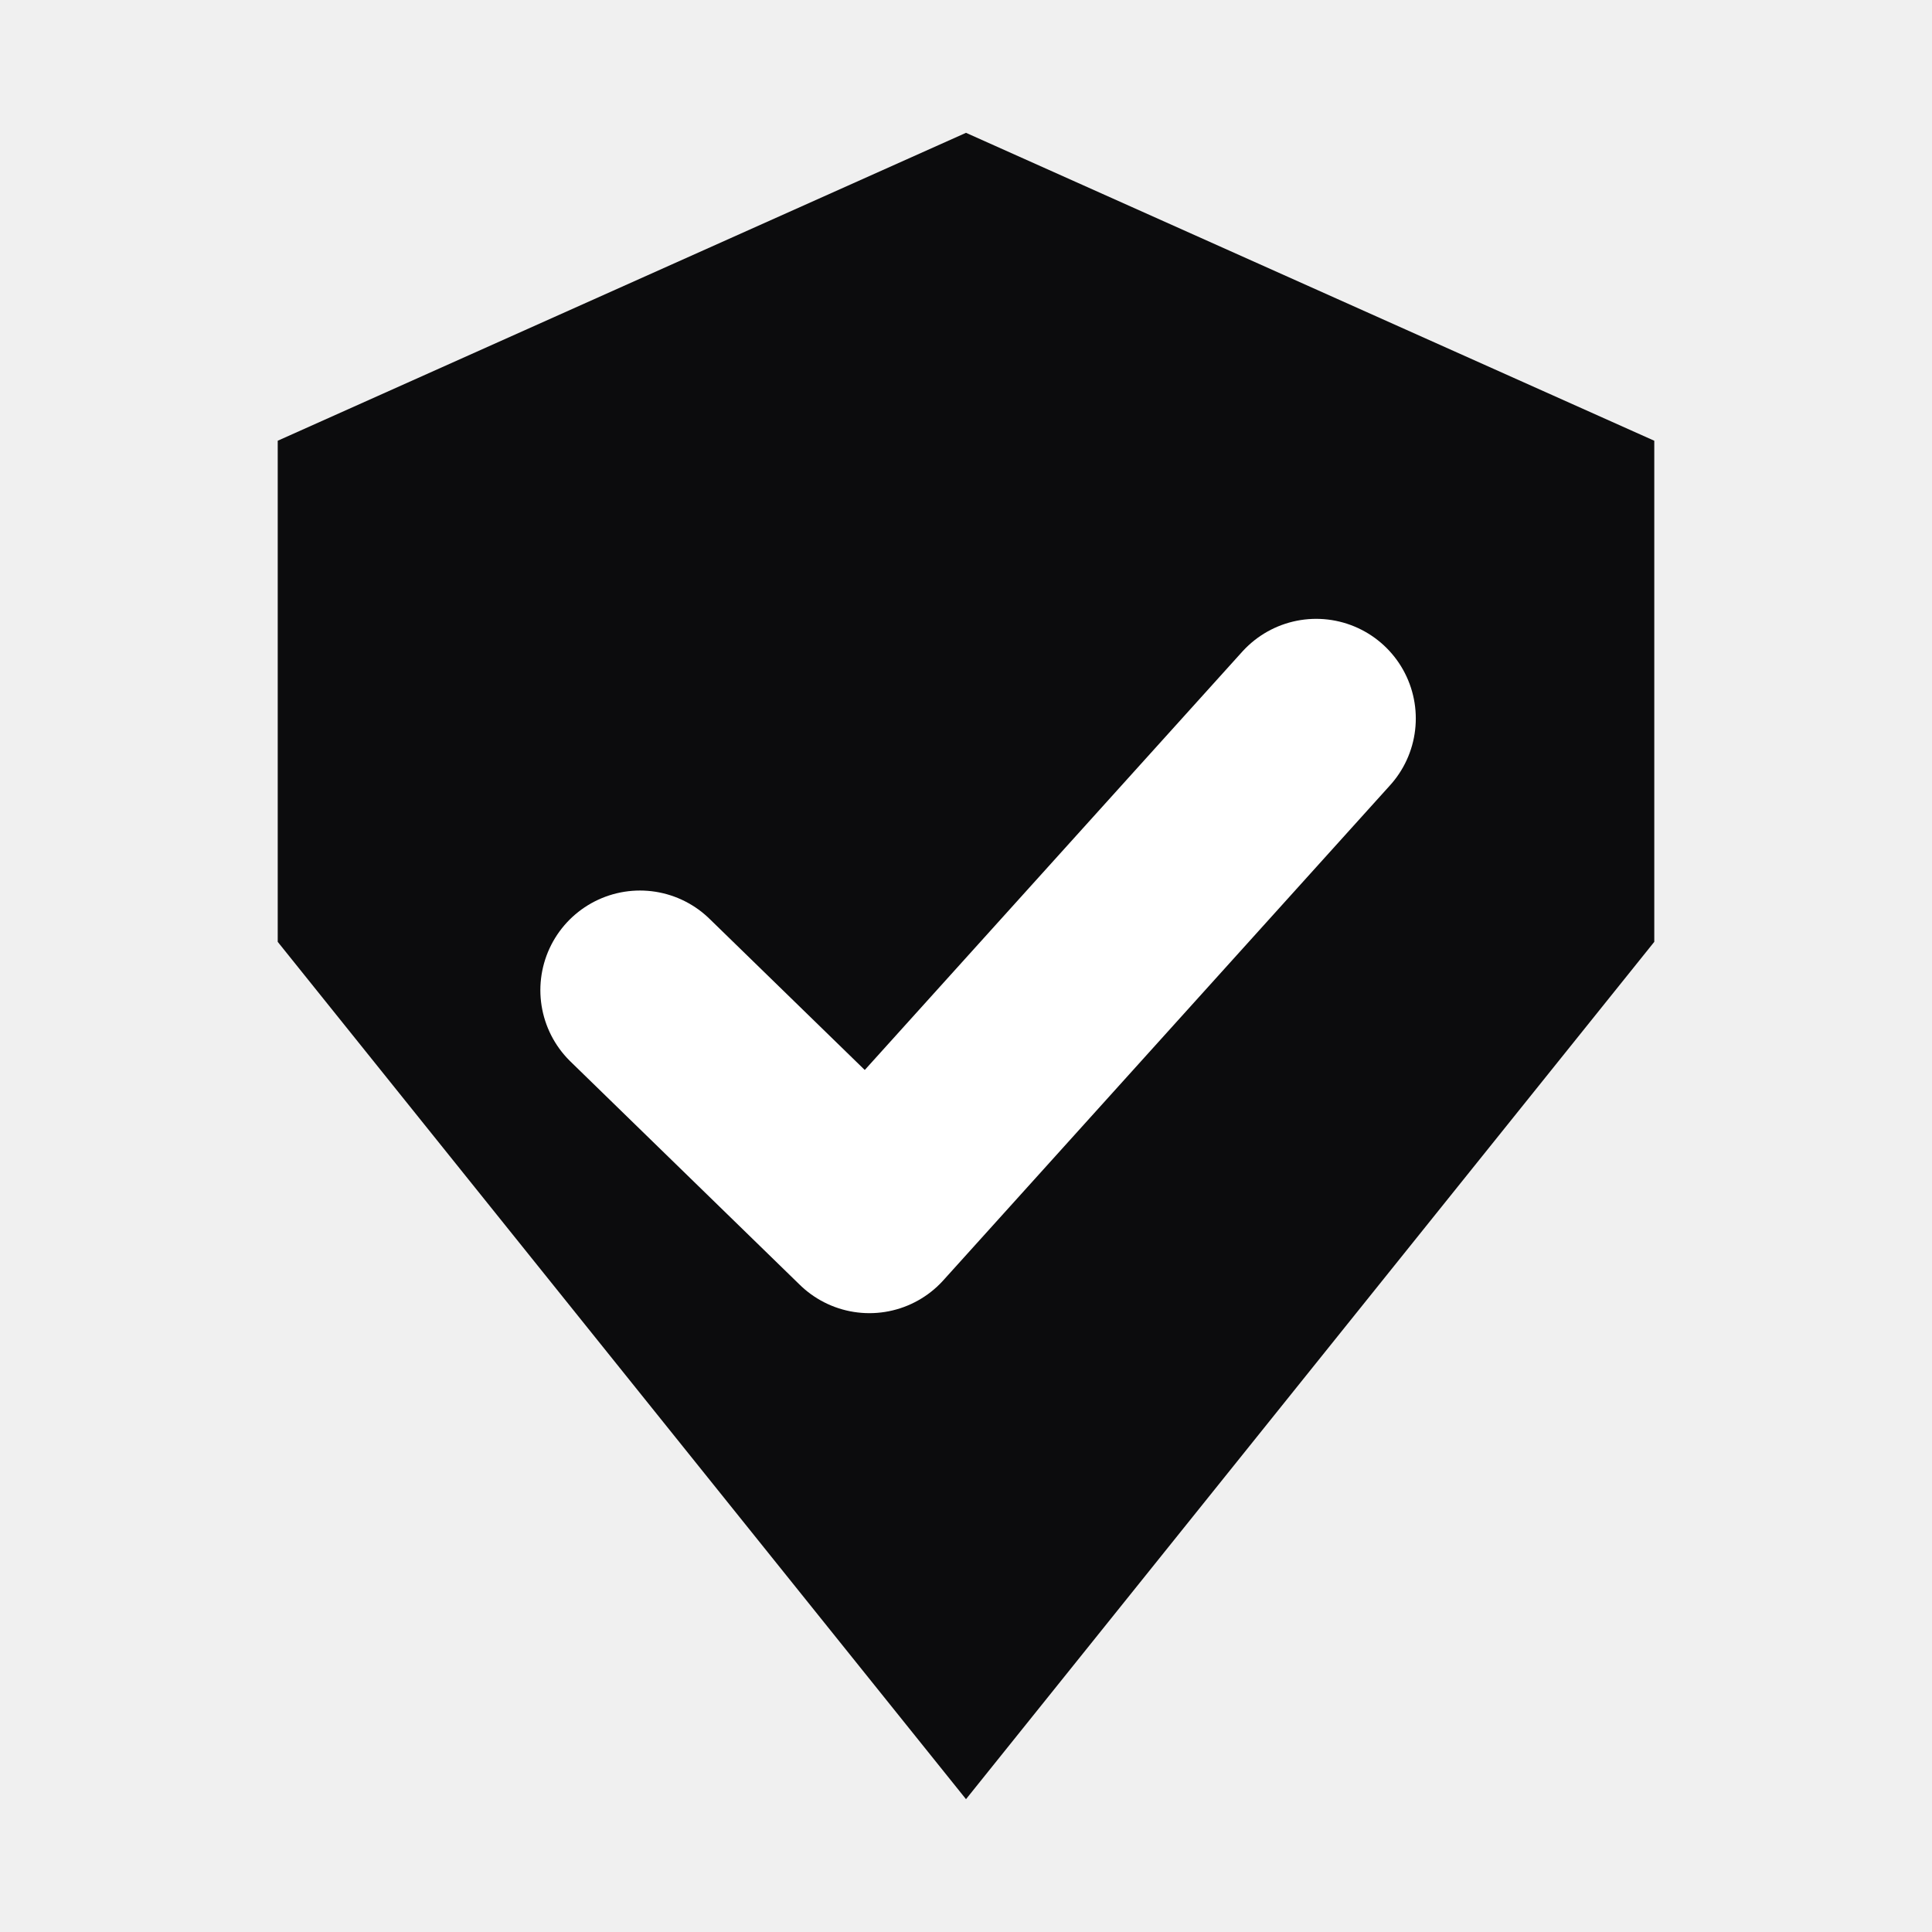
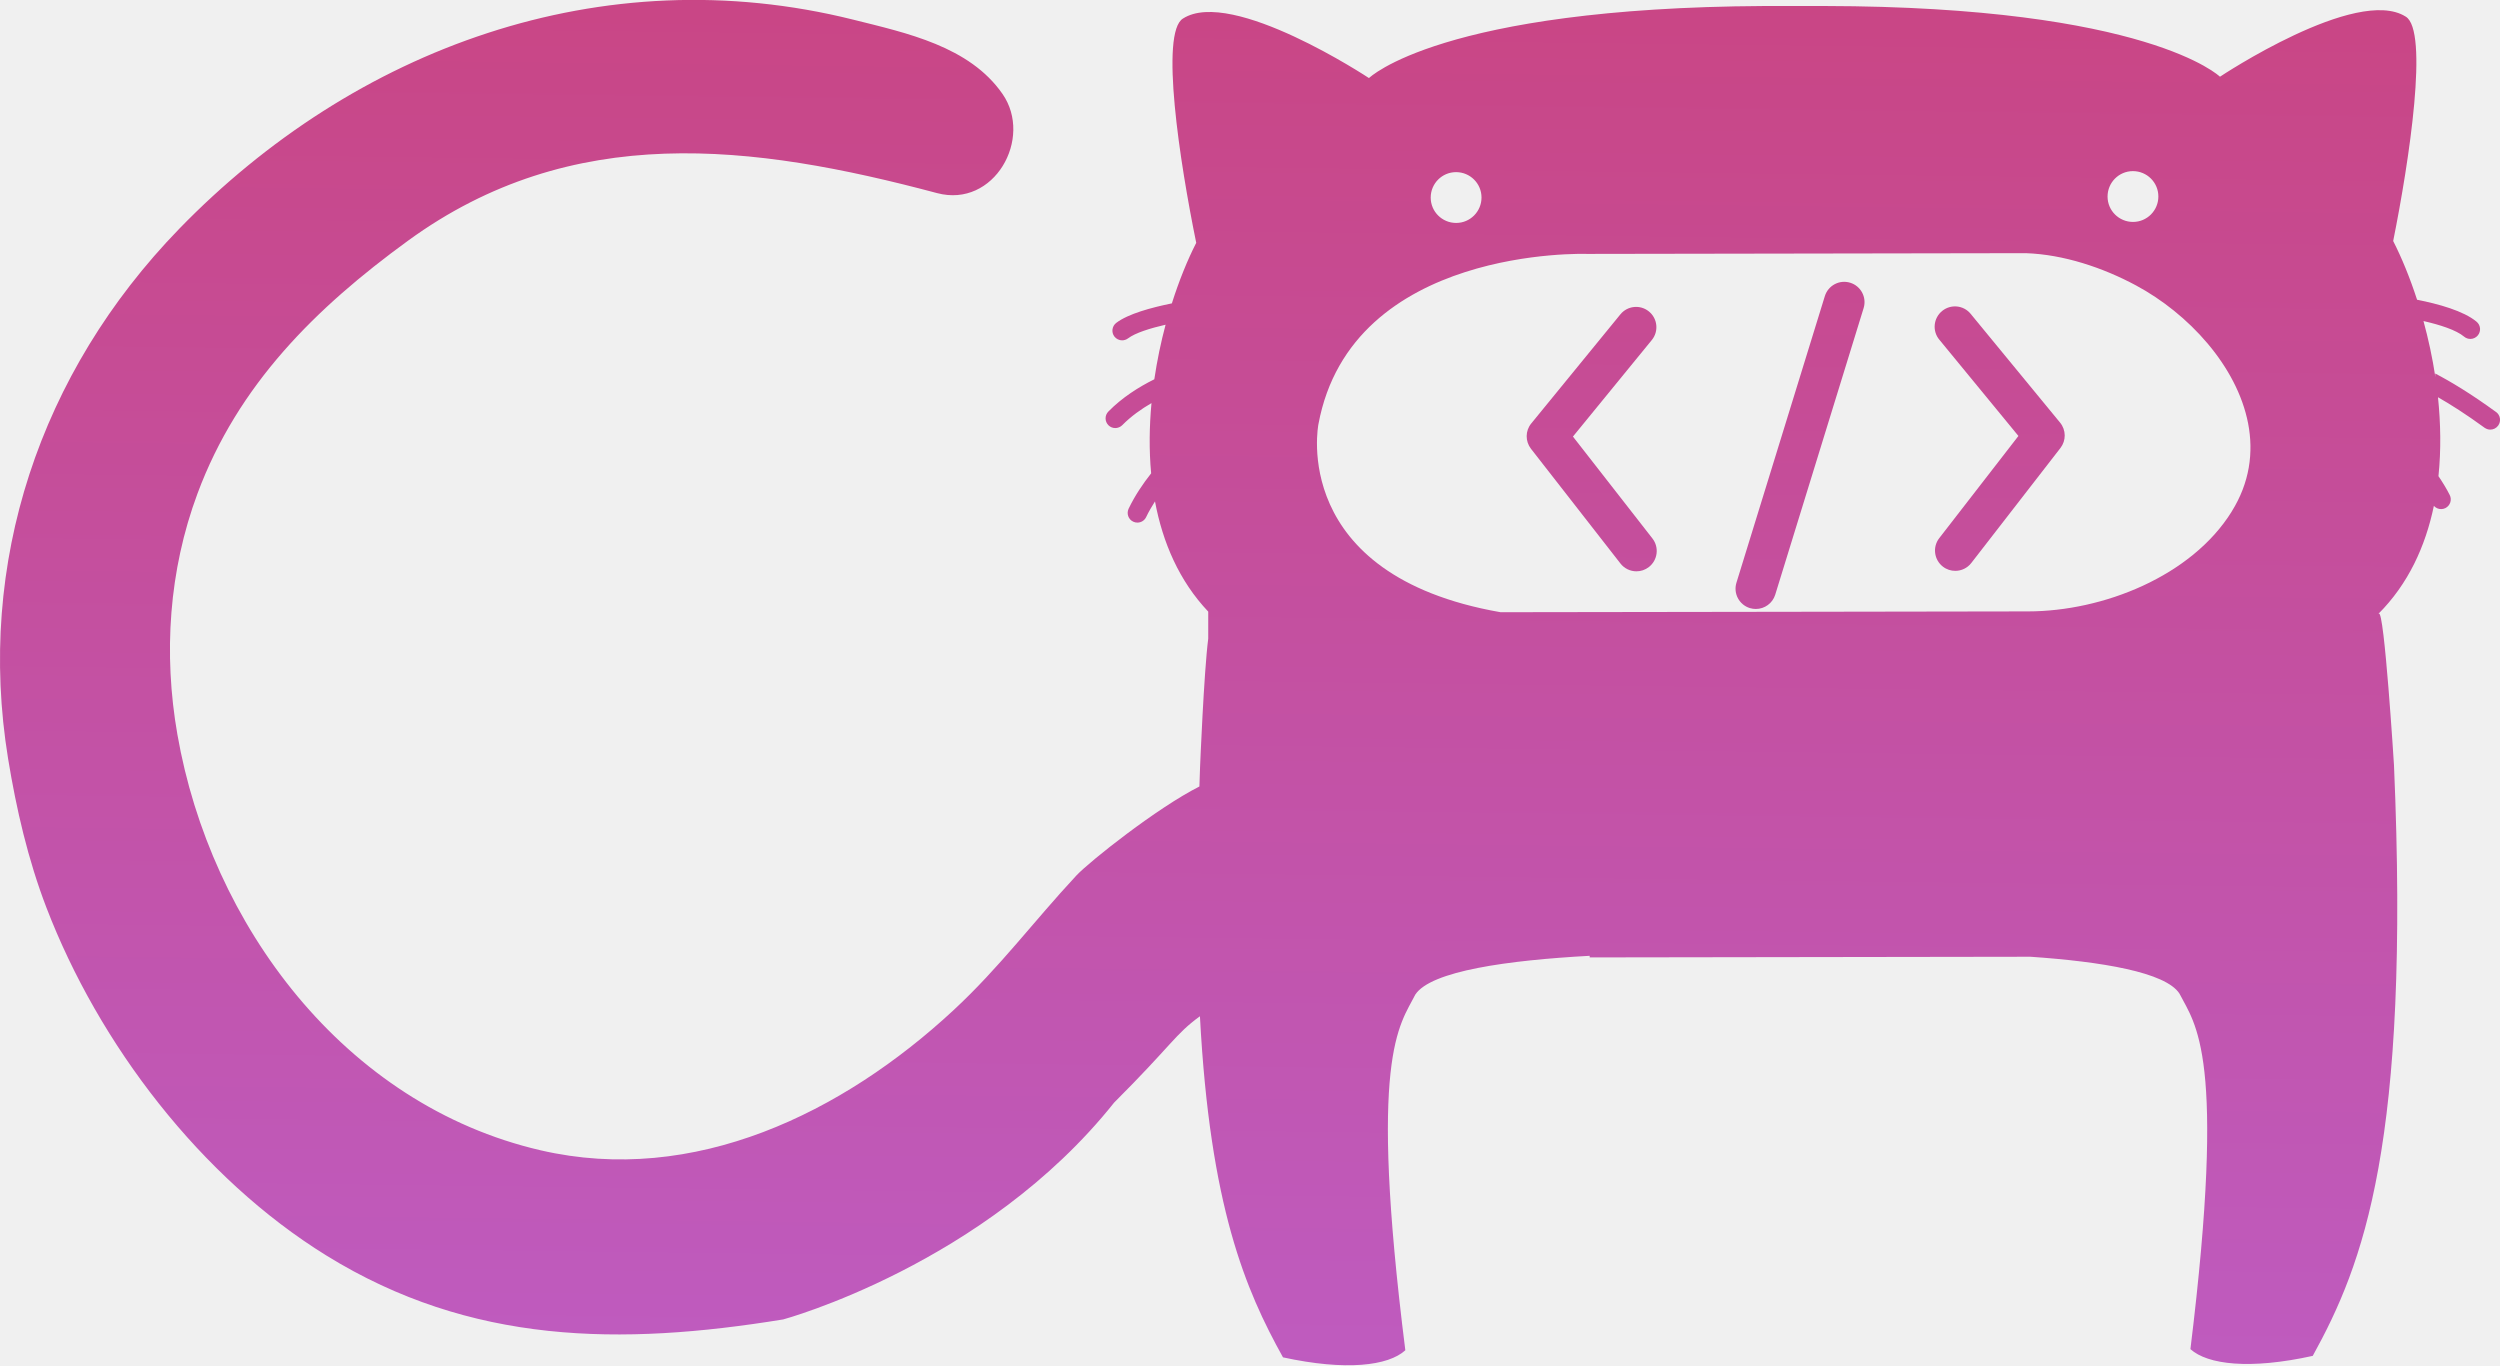
- <svg xmlns="http://www.w3.org/2000/svg" viewBox="0 0 32 32" fill="none">
-   <path class="shield" d="M16 2.2 27.4 7.3v8.3L16 29.8 4.6 15.6V7.3L16 2.2Z" />
-   <path class="check" d="m10.6 16.4 3.8 3.7 7.4-8.2" stroke-width="3.3" stroke-linecap="round" stroke-linejoin="round" />
-   <style>
-         .shield { fill: #0c0c0d; }
-         .check { stroke: #ffffff; }
-         @media (prefers-color-scheme: dark) {
-             .shield { fill: #f5f5f6; }
-             .check { stroke: #0c0c0d; }
-         }
+ <svg xmlns="http://www.w3.org/2000/svg" xmlns:xlink="http://www.w3.org/1999/xlink" id="_圖層_2" data-name="圖層 2" viewBox="0 0 370.5 202.34">
+   <defs>
+     <style>
+       .cls-1 {
+         fill: url(#linear-gradient-2);
+       }
+ 
+       .cls-2 {
+         fill: url(#linear-gradient-3);
+       }
+ 
+       .cls-3 {
+         fill: url(#linear-gradient);
+       }
+ 
+       .cls-4 {
+         fill: url(#linear-gradient-4);
+       }
    </style>
+     <linearGradient id="linear-gradient" x1="267.77" y1="-17.02" x2="264.77" y2="230.47" gradientUnits="userSpaceOnUse">
+       <stop offset="0" stop-color="#ca4480" />
+       <stop offset="1" stop-color="#bd5ec7" />
+     </linearGradient>
+     <linearGradient id="linear-gradient-2" x1="236.99" y1="-17.39" x2="233.99" y2="230.1" xlink:href="#linear-gradient" />
+     <linearGradient id="linear-gradient-3" x1="297.23" y1="-16.66" x2="294.24" y2="230.83" xlink:href="#linear-gradient" />
+     <linearGradient id="linear-gradient-4" x1="186.43" y1="-18.01" x2="183.43" y2="229.48" xlink:href="#linear-gradient" />
+   </defs>
+   <g id="_操作圖層" data-name="操作圖層">
+     <path class="cls-3" d="m260.22,90.25c-.29,0-.59-.04-.89-.13-1.59-.49-2.48-2.18-1.99-3.76l13.1-42.47c.49-1.59,2.17-2.48,3.76-1.99,1.59.49,2.48,2.18,1.99,3.76l-13.1,42.47c-.4,1.29-1.59,2.12-2.87,2.12Z" />
+     <path class="cls-1" d="m242.52,84.67c-.89,0-1.78-.4-2.37-1.16l-13.26-17c-.86-1.11-.85-2.67.04-3.75l13.21-16.17c1.05-1.29,2.95-1.48,4.23-.43,1.29,1.05,1.48,2.95.43,4.23l-11.69,14.31,11.78,15.1c1.02,1.31.79,3.2-.52,4.23-.55.43-1.2.64-1.85.64Z" />
+     <path class="cls-2" d="m289.77,84.6c-.64,0-1.29-.2-1.84-.63-1.31-1.02-1.55-2.91-.53-4.22l11.73-15.14-11.73-14.28c-1.06-1.28-.87-3.18.42-4.24,1.28-1.05,3.18-.87,4.23.42l13.26,16.13c.89,1.09.91,2.64.05,3.75l-13.21,17.04c-.59.77-1.48,1.17-2.38,1.17Z" />
+     <path class="cls-4" d="m369.9,61.05c-3.75-2.73-6.74-4.52-9.01-5.7.02.17.02.36.03.53-.43-2.86-1.04-5.66-1.76-8.3,2.46.56,4.85,1.33,6.02,2.31.27.23.6.34.93.34.41,0,.82-.18,1.1-.52.51-.61.43-1.52-.18-2.03-1.91-1.6-5.64-2.63-8.82-3.26-1.06-3.26-2.28-6.23-3.54-8.7,2.4-11.94,5.3-31.22,1.85-33.26-7.26-4.59-27.52,8.91-27.52,8.91,0,0-10.63-10.39-58.63-10.48h-8.89c-48,.26-58.6,10.68-58.6,10.68,0,0-20.31-13.44-27.55-8.83-3.45,2.05-.49,21.32,1.95,33.25-1.3,2.54-2.54,5.6-3.61,8.97-3.05.62-6.48,1.55-8.24,2.89-.63.48-.76,1.39-.28,2.02.28.37.72.57,1.15.57.3,0,.61-.1.87-.29,1.07-.81,3.26-1.5,5.57-2.03-.69,2.58-1.26,5.3-1.67,8.09-2.28,1.13-4.76,2.69-6.81,4.78-.56.57-.55,1.48.02,2.04.28.28.65.41,1.01.41s.75-.15,1.03-.43c1.3-1.32,2.81-2.39,4.33-3.27-.32,3.46-.37,6.97-.05,10.41-1.21,1.53-2.39,3.27-3.34,5.24-.34.72-.04,1.58.68,1.92.2.1.41.14.62.14.54,0,1.05-.3,1.3-.82.39-.82.84-1.58,1.31-2.32,1.14,6.09,3.59,11.79,7.89,16.33v4.01c-.64,4.94-1.21,19.02-1.21,19.02-.04.99-.07,1.93-.1,2.89-6.25,3.15-16.29,11.11-18.24,13.2-6.33,6.8-11.37,13.62-18.21,19.96-16.4,15.22-38.45,26.03-61.2,20.75-29.11-6.75-48.9-33.46-53.81-61.62-2.09-11.95-1.27-24.28,2.98-35.71,6-16.12,17.48-27.48,31.2-37.47,24.31-17.69,51.03-14.35,78.41-7.05,8.46,2.25,14.26-8.12,9.69-14.7-4.9-7.06-14.18-9.02-22.13-11.01C89.2-6.38,52.54,7.15,26.55,33.92,5.89,55.22-3.53,83.45,1.2,112.44c1.22,7.47,2.95,14.95,5.67,22.04,7.77,20.26,22.88,40.09,41.52,51.6,21.37,13.2,43.58,13.38,67.68,9.46,0,0,29.91-8.1,49.04-32.13,8.6-8.59,9.01-10.11,12.72-12.8,1.49,28.22,6.76,40.57,12.31,50.55,9.33,2.03,15.6,1.26,18.13-1.05-5.51-43.74-.85-48.1,1.47-52.7,2.3-3.53,13.79-5.1,25.85-5.76v.24l65.31-.1h0c10.6.73,20.02,2.29,22.09,5.45,2.34,4.6,7.01,8.94,1.63,52.7,2.54,2.3,8.81,3.06,18.13,1,7.49-13.57,14.45-31.49,12.04-87.51,0,0-1.45-23.26-2.25-22.48l-.08.04c4.42-4.41,6.99-10,8.24-16.02.28.31.67.48,1.07.48.22,0,.44-.05.64-.15.71-.36,1-1.23.64-1.94-.47-.93-1.04-1.87-1.67-2.79.4-3.87.33-7.83-.07-11.7,1.87,1.07,4.16,2.52,6.9,4.52.26.18.55.28.85.28.45,0,.89-.21,1.17-.6.47-.64.33-1.55-.32-2.02m-53.81-35.69c2.08,0,3.77,1.68,3.77,3.76,0,2.08-1.68,3.77-3.76,3.77-2.08,0-3.77-1.68-3.77-3.76,0-2.08,1.68-3.77,3.76-3.77m-100.31.15c2.08,0,3.77,1.68,3.77,3.76,0,2.08-1.68,3.77-3.76,3.77-2.08,0-3.77-1.68-3.77-3.76,0-2.08,1.68-3.77,3.76-3.77m114.94,50.32c-5.96,9.57-19.05,14.77-30.17,14.78l-31.16.05-47.02.07c-31.44-5.5-26.99-27.86-26.99-27.86,4.91-26.47,39.79-25.24,39.79-25.24l29.69-.05,35.36-.06c5.61.19,11.45,2.16,16.31,4.77,7.77,4.17,14.98,11.94,16.63,20.45.83,4.31.24,8.79-2.44,13.08" />
+   </g>
</svg>
